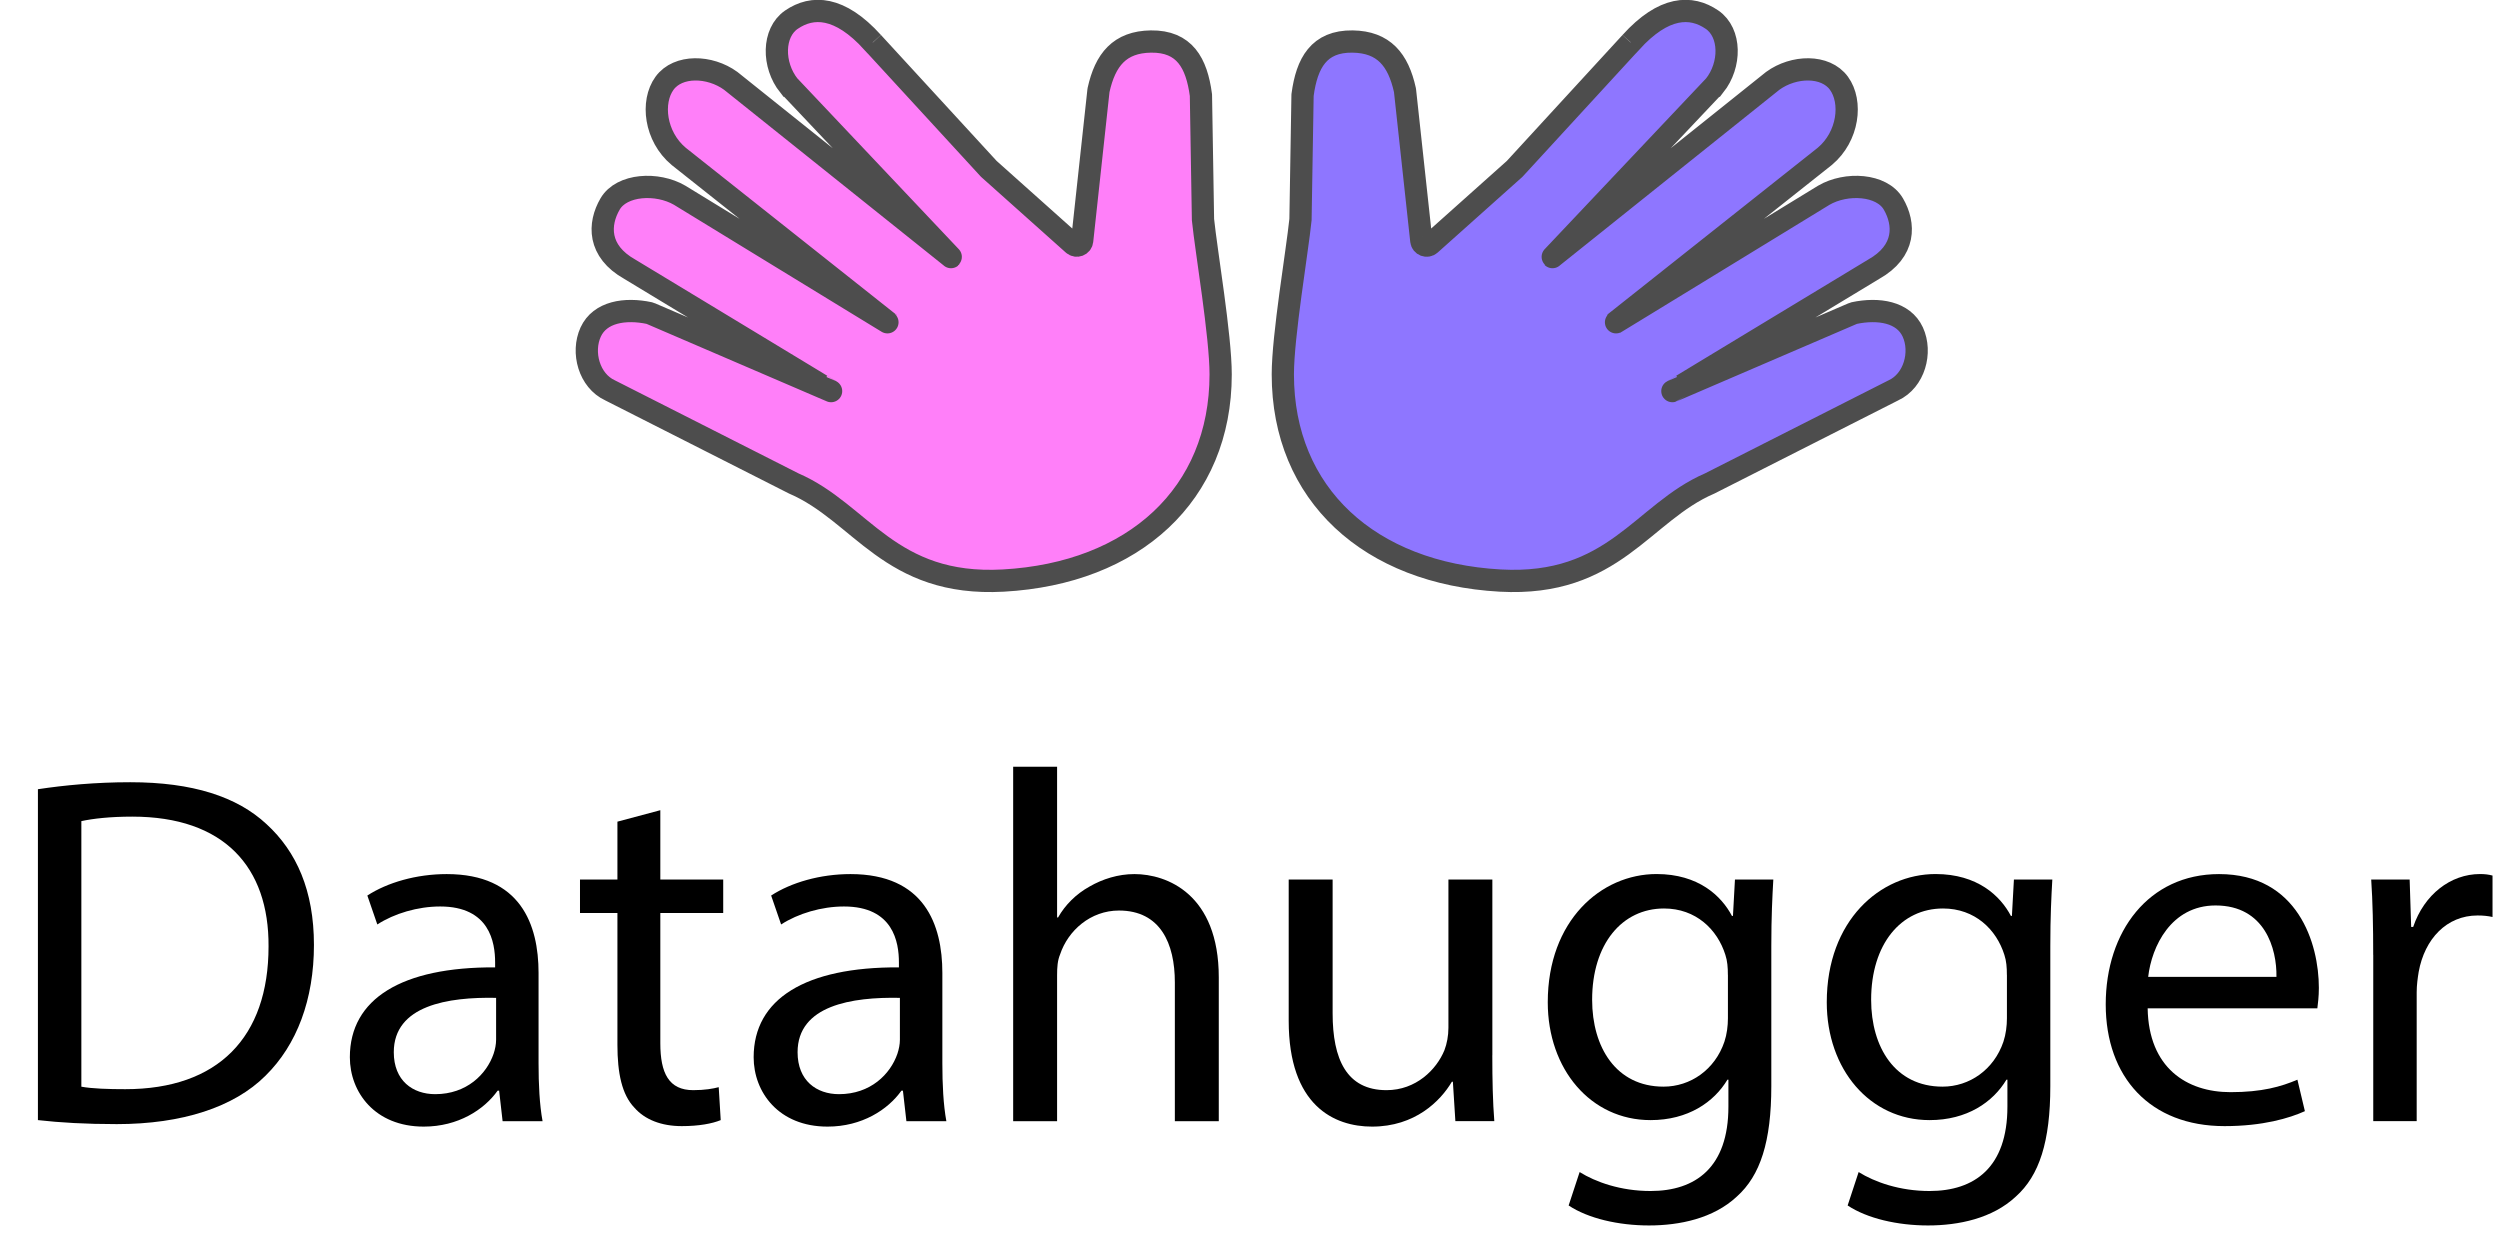
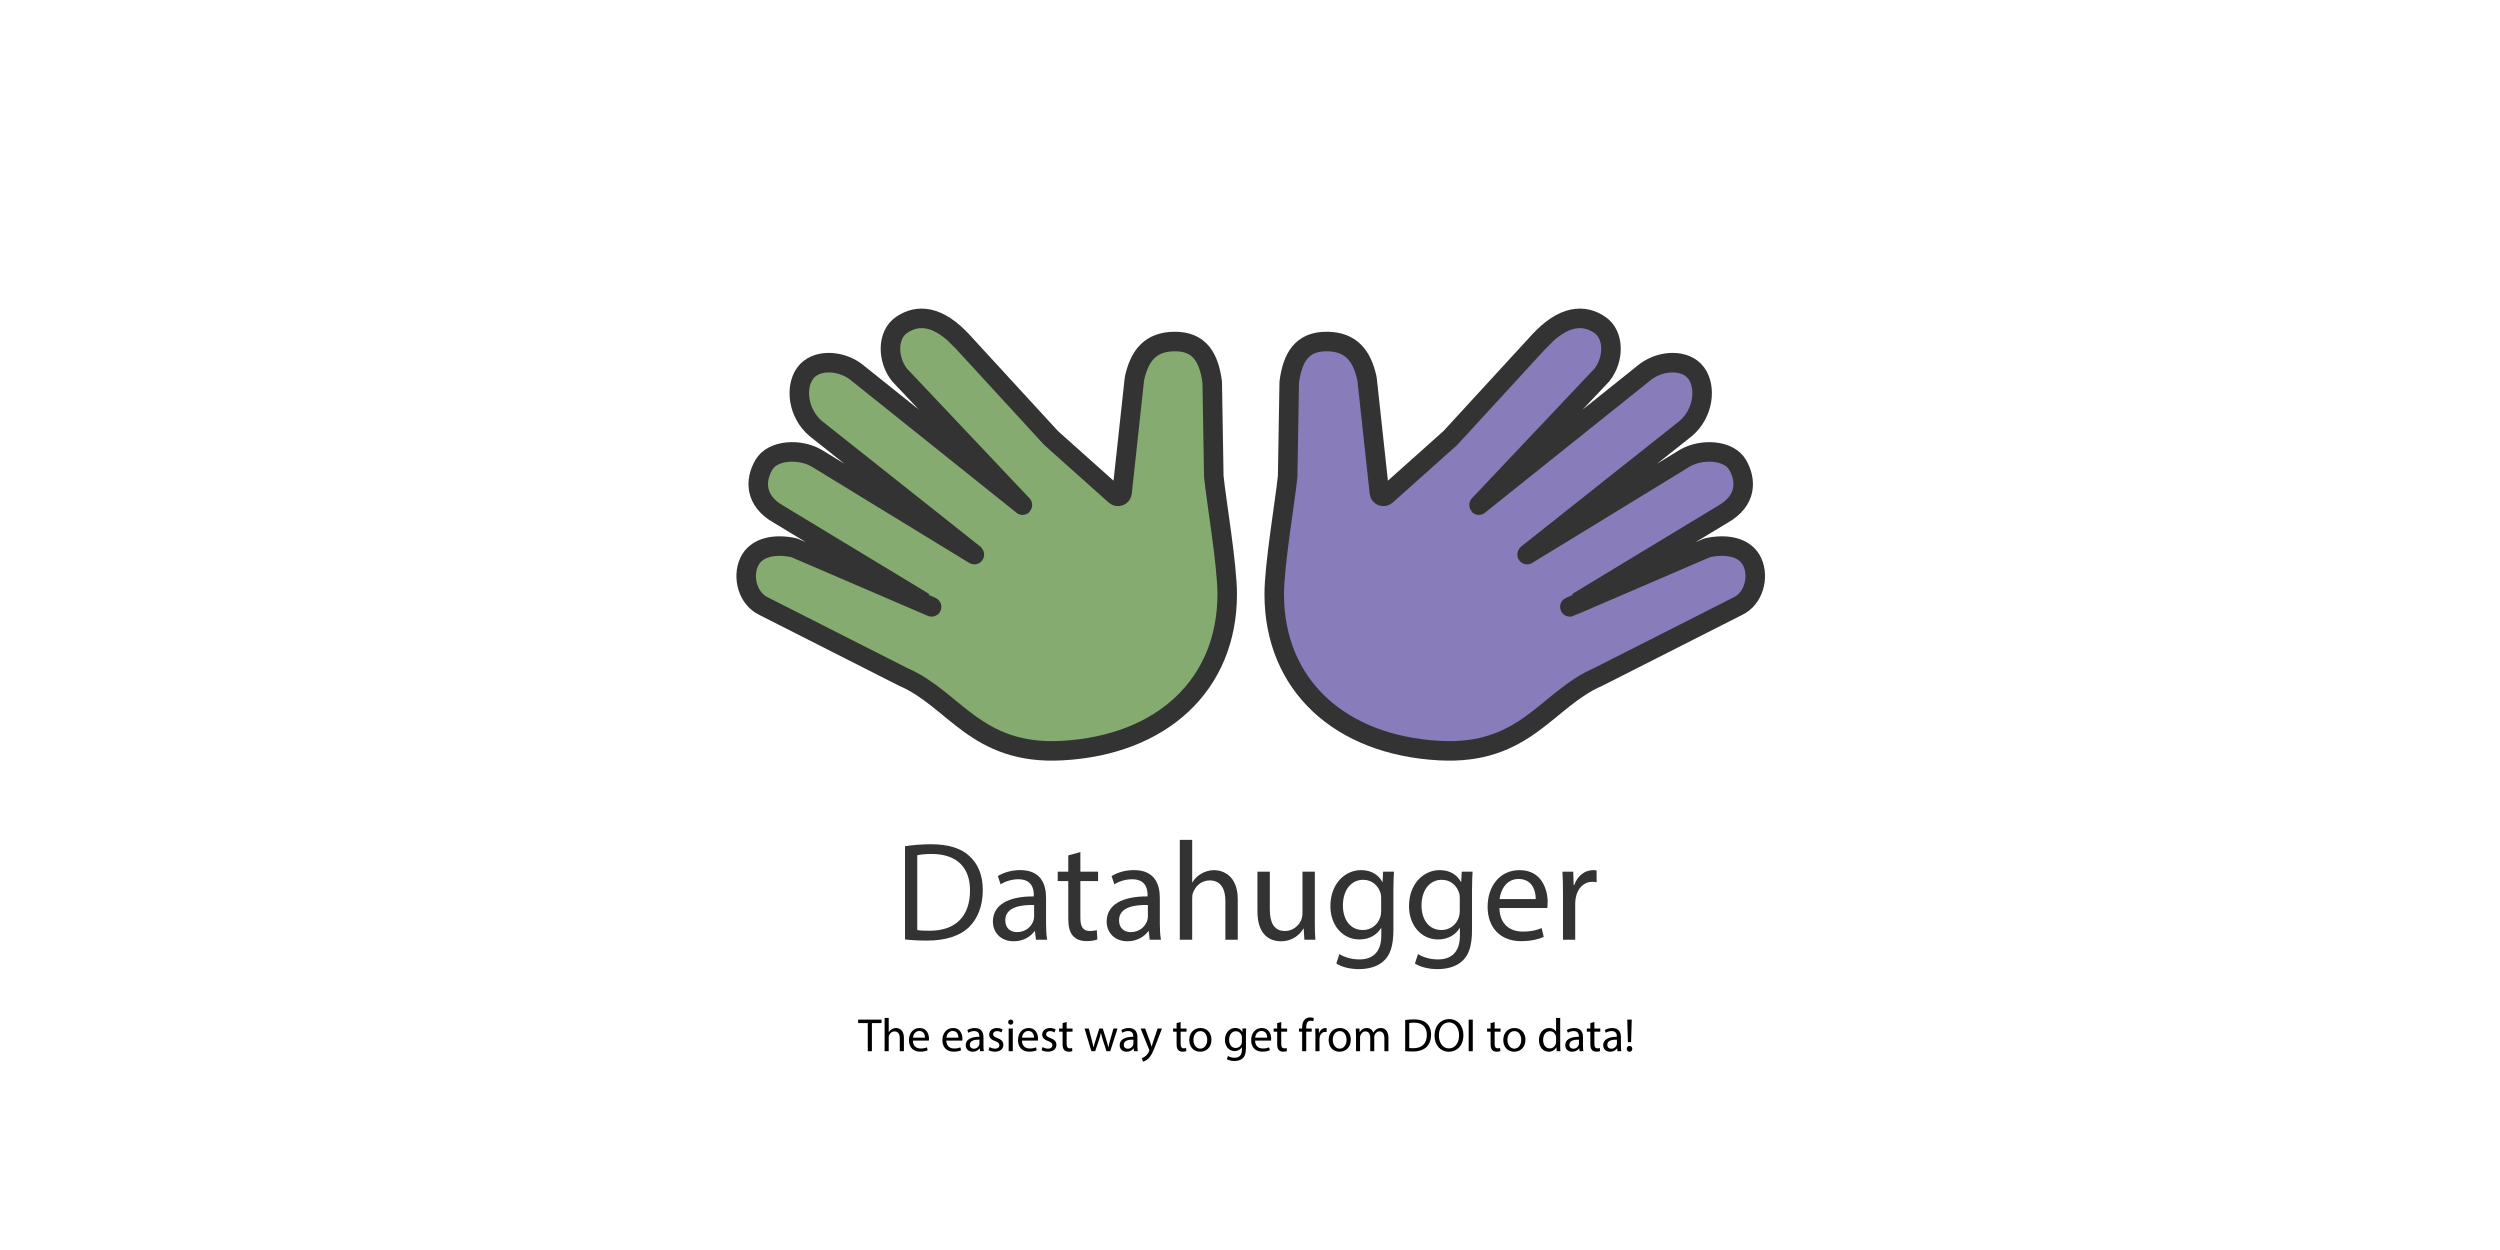
- <svg xmlns="http://www.w3.org/2000/svg" id="a" viewBox="0 0 561.73 279.95">
+ <svg xmlns="http://www.w3.org/2000/svg" id="a" viewBox="0 0 1280 640" style="background-color:white">
  <defs>
-     <style>.b{fill:#ff7ff9;}.b,.c{stroke:#4d4d4d;stroke-miterlimit:10;stroke-width:5px;}.c{fill:#8e76ff;}</style>
+     <style>.b{fill:#333;}.c{fill:#887dba;}.c,.d{stroke:#333;stroke-miterlimit:10;stroke-width:10px;}.d{fill:#85ab70;}</style>
  </defs>
-   <path class="b" d="M196.11,9.56l26.03,28.34s.06,.06,.08,.08l18.93,16.91c.73,.65,1.89,.21,2-.77l3.66-33.72s.01-.1,.02-.15c1.51-6.83,4.75-10.82,11.77-10.92,7.58-.1,10.27,4.84,11.23,11.97,0,.05,.01,.1,.01,.15l.46,27.78s0,.07,0,.1c.74,7.21,3.97,26.11,3.97,34.79,0,26.96-19.49,44.7-48.85,46.33-25.58,1.41-31.86-15.27-47.07-21.82h0l-41.27-20.92c-4.7-2.16-6.45-8.53-4.36-13.1,2.09-4.54,7.73-5.42,13.2-4.26,.08,.02,.16,.04,.24,.08l40.58,17.45c.16,.07-45.21-27.37-45.21-27.37-7.29-4.09-7.05-10.2-4.45-14.67,2.6-4.48,10.6-4.9,15.62-1.98,0,0,47.44,29.03,47.19,28.85l-47.4-37.58c-5.33-4.47-6.22-12.24-3.18-16.42s10.18-3.96,14.87-.55h0l49.44,39.55c.09,.07,.07,.09,0,0l-36.34-38.45h-.01c-3.72-4.67-3.71-11.91,.56-14.84,4.7-3.22,10.85-3.08,18.25,5.11h.01" />
-   <path class="c" d="M366.4,9.56l-26.03,28.34s-.06,.06-.08,.08l-18.93,16.91c-.73,.65-1.89,.21-2-.77l-3.66-33.72s-.01-.1-.02-.15c-1.51-6.83-4.75-10.82-11.77-10.92-7.58-.1-10.27,4.84-11.23,11.97,0,.05-.01,.1-.01,.15l-.46,27.78s0,.07,0,.1c-.74,7.21-3.97,26.11-3.97,34.79,0,26.96,19.49,44.7,48.85,46.33,25.58,1.41,31.86-15.27,47.07-21.82h0l41.27-20.92c4.7-2.16,6.45-8.53,4.36-13.1-2.09-4.54-7.73-5.42-13.2-4.26-.08,.02-.16,.04-.24,.08l-40.58,17.45c-.16,.07,45.21-27.37,45.21-27.37,7.29-4.09,7.05-10.2,4.45-14.67-2.6-4.48-10.6-4.9-15.62-1.98,0,0-47.44,29.03-47.19,28.85l47.4-37.58c5.33-4.47,6.22-12.24,3.18-16.42s-10.18-3.96-14.87-.55h0l-49.44,39.55c-.09,.07-.07,.09,0,0l36.34-38.45h.01c3.72-4.67,3.71-11.91-.56-14.84-4.7-3.22-10.85-3.08-18.25,5.11h-.01" />
  <g>
-     <path d="M8.52,177.33c5.94-.9,13.01-1.57,20.75-1.57,14.02,0,24,3.25,30.62,9.42,6.73,6.17,10.65,14.92,10.65,27.14s-3.81,22.43-10.88,29.38c-7.07,7.07-18.73,10.88-33.42,10.88-6.95,0-12.79-.34-17.72-.9v-74.36Zm9.76,66.84c2.47,.45,6.06,.56,9.87,.56,20.86,0,32.19-11.66,32.19-32.08,.11-17.83-9.98-29.16-30.62-29.16-5.05,0-8.86,.45-11.44,1.01v59.67Z" />
-     <path d="M112.93,251.91l-.78-6.84h-.34c-3.03,4.26-8.86,8.07-16.6,8.07-10.99,0-16.6-7.74-16.6-15.59,0-13.12,11.66-20.3,32.64-20.19v-1.12c0-4.49-1.23-12.56-12.34-12.56-5.05,0-10.32,1.57-14.13,4.04l-2.24-6.5c4.49-2.92,10.99-4.82,17.83-4.82,16.6,0,20.64,11.33,20.64,22.21v20.3c0,4.71,.22,9.31,.9,13.01h-8.97Zm-1.46-27.7c-10.77-.22-22.99,1.68-22.99,12.22,0,6.39,4.26,9.42,9.31,9.42,7.07,0,11.55-4.49,13.12-9.08,.34-1.01,.56-2.13,.56-3.14v-9.42Z" />
-     <path d="M148.37,182.04v15.59h14.13v7.51h-14.13v29.27c0,6.73,1.91,10.54,7.4,10.54,2.58,0,4.49-.34,5.72-.67l.45,7.4c-1.91,.79-4.93,1.35-8.75,1.35-4.6,0-8.3-1.46-10.65-4.15-2.8-2.92-3.81-7.74-3.81-14.13v-29.61h-8.41v-7.51h8.41v-13.01l9.65-2.58Z" />
-     <path d="M203.66,251.91l-.78-6.84h-.34c-3.03,4.26-8.86,8.07-16.6,8.07-10.99,0-16.6-7.74-16.6-15.59,0-13.12,11.66-20.3,32.64-20.19v-1.12c0-4.49-1.23-12.56-12.34-12.56-5.05,0-10.32,1.57-14.13,4.04l-2.24-6.5c4.49-2.92,10.99-4.82,17.83-4.82,16.6,0,20.64,11.33,20.64,22.21v20.3c0,4.71,.22,9.31,.9,13.01h-8.97Zm-1.46-27.7c-10.77-.22-22.99,1.68-22.99,12.22,0,6.39,4.26,9.42,9.31,9.42,7.07,0,11.55-4.49,13.12-9.08,.34-1.01,.56-2.13,.56-3.14v-9.42Z" />
-     <path d="M227.65,172.28h9.87v33.87h.22c1.57-2.8,4.04-5.27,7.07-6.95,2.92-1.68,6.39-2.8,10.09-2.8,7.29,0,18.95,4.49,18.95,23.22v32.3h-9.87v-31.18c0-8.75-3.25-16.15-12.56-16.15-6.39,0-11.44,4.49-13.23,9.87-.56,1.35-.67,2.8-.67,4.71v32.75h-9.87v-79.63Z" />
-     <path d="M335.31,237.11c0,5.61,.11,10.54,.45,14.8h-8.75l-.56-8.86h-.22c-2.58,4.37-8.3,10.09-17.94,10.09-8.52,0-18.73-4.71-18.73-23.78v-31.74h9.87v30.06c0,10.32,3.14,17.27,12.11,17.27,6.62,0,11.22-4.6,13.01-8.97,.56-1.46,.9-3.25,.9-5.05v-33.31h9.87v39.48Z" />
-     <path d="M398.45,197.63c-.22,3.92-.45,8.3-.45,14.92v31.51c0,12.45-2.47,20.08-7.74,24.79-5.27,4.94-12.9,6.5-19.74,6.5s-13.68-1.57-18.06-4.49l2.47-7.51c3.59,2.24,9.2,4.26,15.93,4.26,10.09,0,17.5-5.27,17.5-18.95v-6.06h-.22c-3.03,5.05-8.86,9.08-17.27,9.08-13.46,0-23.1-11.44-23.1-26.47,0-18.39,12-28.82,24.45-28.82,9.42,0,14.58,4.93,16.94,9.42h.22l.45-8.19h8.64Zm-10.21,21.42c0-1.68-.11-3.14-.56-4.49-1.79-5.72-6.62-10.43-13.79-10.43-9.42,0-16.15,7.96-16.15,20.52,0,10.65,5.38,19.51,16.04,19.51,6.06,0,11.55-3.81,13.68-10.09,.56-1.68,.79-3.59,.79-5.27v-9.76Z" />
-     <path d="M461.14,197.63c-.22,3.92-.45,8.3-.45,14.92v31.51c0,12.45-2.47,20.08-7.74,24.79-5.27,4.94-12.9,6.5-19.74,6.5s-13.68-1.57-18.06-4.49l2.47-7.51c3.59,2.24,9.2,4.26,15.93,4.26,10.09,0,17.5-5.27,17.5-18.95v-6.06h-.22c-3.03,5.05-8.86,9.08-17.27,9.08-13.46,0-23.1-11.44-23.1-26.47,0-18.39,12-28.82,24.45-28.82,9.42,0,14.58,4.93,16.93,9.42h.22l.45-8.19h8.64Zm-10.21,21.42c0-1.68-.11-3.14-.56-4.49-1.79-5.72-6.62-10.43-13.79-10.43-9.42,0-16.15,7.96-16.15,20.52,0,10.65,5.38,19.51,16.04,19.51,6.06,0,11.55-3.81,13.68-10.09,.56-1.68,.79-3.59,.79-5.27v-9.76Z" />
-     <path d="M482.56,226.56c.22,13.35,8.75,18.84,18.62,18.84,7.07,0,11.33-1.23,15.03-2.8l1.68,7.07c-3.48,1.57-9.42,3.36-18.06,3.36-16.71,0-26.69-10.99-26.69-27.36s9.65-29.27,25.46-29.27c17.72,0,22.43,15.59,22.43,25.57,0,2.02-.22,3.59-.34,4.6h-38.13Zm28.94-7.07c.11-6.28-2.58-16.04-13.68-16.04-9.98,0-14.36,9.2-15.14,16.04h28.82Z" />
-     <path d="M533.24,214.56c0-6.39-.11-11.89-.45-16.93h8.64l.34,10.65h.45c2.47-7.29,8.41-11.89,15.03-11.89,1.12,0,1.91,.11,2.8,.34v9.31c-1.01-.22-2.02-.34-3.36-.34-6.95,0-11.89,5.27-13.23,12.67-.22,1.35-.45,2.92-.45,4.6v28.94h-9.76v-37.35Z" />
+     <path class="b" d="M463.37,433.26c3.82-.58,8.35-1.01,13.32-1.01,9,0,15.41,2.09,19.66,6.05,4.32,3.96,6.84,9.58,6.84,17.43s-2.45,14.4-6.98,18.87c-4.54,4.54-12.02,6.98-21.46,6.98-4.46,0-8.21-.22-11.38-.58v-47.74Zm6.26,42.92c1.58,.29,3.89,.36,6.34,.36,13.39,0,20.67-7.49,20.67-20.59,.07-11.45-6.41-18.72-19.66-18.72-3.24,0-5.69,.29-7.34,.65v38.31Z" />
+     <path class="b" d="M530.4,481.14l-.5-4.39h-.22c-1.94,2.74-5.69,5.18-10.66,5.18-7.06,0-10.66-4.97-10.66-10.01,0-8.42,7.49-13.03,20.95-12.96v-.72c0-2.88-.79-8.06-7.92-8.06-3.24,0-6.62,1.01-9.07,2.59l-1.44-4.18c2.88-1.87,7.06-3.1,11.45-3.1,10.66,0,13.25,7.27,13.25,14.26v13.03c0,3.02,.14,5.98,.58,8.35h-5.76Zm-.94-17.79c-6.91-.14-14.76,1.08-14.76,7.85,0,4.1,2.74,6.05,5.98,6.05,4.54,0,7.42-2.88,8.42-5.83,.22-.65,.36-1.37,.36-2.02v-6.05Z" />
+     <path class="b" d="M553.15,436.28v10.01h9.07v4.82h-9.07v18.79c0,4.32,1.22,6.77,4.75,6.77,1.66,0,2.88-.22,3.67-.43l.29,4.75c-1.22,.5-3.17,.86-5.62,.86-2.95,0-5.33-.94-6.84-2.66-1.8-1.87-2.45-4.97-2.45-9.07v-19.01h-5.4v-4.82h5.4v-8.35l6.19-1.66Z" />
+     <path class="b" d="M588.65,481.14l-.5-4.39h-.22c-1.94,2.74-5.69,5.18-10.66,5.18-7.06,0-10.66-4.97-10.66-10.01,0-8.42,7.49-13.03,20.95-12.96v-.72c0-2.88-.79-8.06-7.92-8.06-3.24,0-6.62,1.01-9.07,2.59l-1.44-4.18c2.88-1.87,7.06-3.1,11.45-3.1,10.66,0,13.25,7.27,13.25,14.26v13.03c0,3.02,.14,5.98,.58,8.35h-5.76Zm-.94-17.79c-6.91-.14-14.76,1.08-14.76,7.85,0,4.1,2.74,6.05,5.98,6.05,4.54,0,7.42-2.88,8.42-5.83,.22-.65,.36-1.37,.36-2.02v-6.05Z" />
+     <path class="b" d="M604.06,430.02h6.34v21.75h.14c1.01-1.8,2.59-3.38,4.54-4.46,1.87-1.08,4.1-1.8,6.48-1.8,4.68,0,12.17,2.88,12.17,14.91v20.74h-6.34v-20.02c0-5.62-2.09-10.37-8.06-10.37-4.1,0-7.34,2.88-8.5,6.34-.36,.86-.43,1.8-.43,3.02v21.03h-6.34v-51.12Z" />
+     <path class="b" d="M673.18,471.64c0,3.6,.07,6.77,.29,9.5h-5.62l-.36-5.69h-.14c-1.66,2.81-5.33,6.48-11.52,6.48-5.47,0-12.02-3.02-12.02-15.27v-20.38h6.34v19.3c0,6.62,2.02,11.09,7.78,11.09,4.25,0,7.2-2.95,8.35-5.76,.36-.94,.58-2.09,.58-3.24v-21.39h6.34v25.35Z" />
+     <path class="b" d="M713.71,446.29c-.14,2.52-.29,5.33-.29,9.58v20.23c0,7.99-1.58,12.89-4.97,15.91-3.38,3.17-8.28,4.18-12.67,4.18s-8.78-1.01-11.59-2.88l1.58-4.82c2.3,1.44,5.9,2.74,10.22,2.74,6.48,0,11.23-3.38,11.23-12.17v-3.89h-.14c-1.94,3.24-5.69,5.83-11.09,5.83-8.64,0-14.83-7.34-14.83-16.99,0-11.81,7.71-18.51,15.7-18.51,6.05,0,9.36,3.17,10.87,6.05h.14l.29-5.26h5.54Zm-6.55,13.75c0-1.08-.07-2.02-.36-2.88-1.15-3.67-4.25-6.7-8.86-6.7-6.05,0-10.37,5.11-10.37,13.18,0,6.84,3.46,12.53,10.3,12.53,3.89,0,7.42-2.45,8.78-6.48,.36-1.08,.5-2.3,.5-3.38v-6.26Z" />
+     <path class="b" d="M753.96,446.29c-.14,2.52-.29,5.33-.29,9.58v20.23c0,7.99-1.58,12.89-4.97,15.91-3.38,3.17-8.28,4.18-12.67,4.18s-8.78-1.01-11.59-2.88l1.58-4.82c2.3,1.44,5.9,2.74,10.22,2.74,6.48,0,11.23-3.38,11.23-12.17v-3.89h-.14c-1.94,3.24-5.69,5.83-11.09,5.83-8.64,0-14.83-7.34-14.83-16.99,0-11.81,7.71-18.51,15.7-18.51,6.05,0,9.36,3.17,10.87,6.05h.14l.29-5.26h5.54Zm-6.55,13.75c0-1.08-.07-2.02-.36-2.88-1.15-3.67-4.25-6.7-8.86-6.7-6.05,0-10.37,5.11-10.37,13.18,0,6.84,3.46,12.53,10.3,12.53,3.89,0,7.42-2.45,8.78-6.48,.36-1.08,.5-2.3,.5-3.38v-6.26Z" />
+     <path class="b" d="M767.71,464.87c.14,8.57,5.62,12.1,11.95,12.1,4.54,0,7.27-.79,9.65-1.8l1.08,4.54c-2.23,1.01-6.05,2.16-11.59,2.16-10.73,0-17.14-7.06-17.14-17.57s6.19-18.79,16.35-18.79c11.38,0,14.4,10.01,14.4,16.42,0,1.3-.14,2.3-.22,2.95h-24.48Zm18.58-4.54c.07-4.03-1.66-10.3-8.79-10.3-6.41,0-9.22,5.9-9.72,10.3h18.51Z" />
+     <path class="b" d="M800.25,457.17c0-4.1-.07-7.63-.29-10.87h5.54l.22,6.84h.29c1.58-4.68,5.4-7.63,9.65-7.63,.72,0,1.22,.07,1.8,.22v5.98c-.65-.14-1.3-.22-2.16-.22-4.46,0-7.63,3.38-8.5,8.14-.14,.86-.29,1.87-.29,2.95v18.58h-6.26v-23.98Z" />
  </g>
+   <g>
+     <path d="M444.29,523.82h-4.92v-1.78h11.98v1.78h-4.94v14.4h-2.11v-14.4Z" />
+     <path d="M452.91,521.18h2.11v7.25h.05c.34-.6,.86-1.13,1.51-1.49,.62-.36,1.37-.6,2.16-.6,1.56,0,4.06,.96,4.06,4.97v6.91h-2.11v-6.67c0-1.87-.7-3.46-2.69-3.46-1.37,0-2.45,.96-2.83,2.11-.12,.29-.14,.6-.14,1.01v7.01h-2.11v-17.04Z" />
+     <path d="M467.4,532.8c.05,2.86,1.87,4.03,3.98,4.03,1.51,0,2.42-.26,3.22-.6l.36,1.51c-.74,.34-2.02,.72-3.86,.72-3.58,0-5.71-2.35-5.71-5.86s2.06-6.26,5.45-6.26c3.79,0,4.8,3.34,4.8,5.47,0,.43-.05,.77-.07,.98h-8.16Zm6.19-1.51c.02-1.34-.55-3.43-2.93-3.43-2.14,0-3.07,1.97-3.24,3.43h6.17Z" />
+     <path d="M484.52,532.8c.05,2.86,1.87,4.03,3.98,4.03,1.51,0,2.42-.26,3.22-.6l.36,1.51c-.74,.34-2.02,.72-3.86,.72-3.58,0-5.71-2.35-5.71-5.86s2.06-6.26,5.45-6.26c3.79,0,4.8,3.34,4.8,5.47,0,.43-.05,.77-.07,.98h-8.16Zm6.19-1.51c.02-1.34-.55-3.43-2.93-3.43-2.14,0-3.07,1.97-3.24,3.43h6.17Z" />
+     <path d="M501.79,538.23l-.17-1.46h-.07c-.65,.91-1.9,1.73-3.55,1.73-2.35,0-3.55-1.66-3.55-3.34,0-2.81,2.5-4.34,6.98-4.32v-.24c0-.96-.26-2.69-2.64-2.69-1.08,0-2.21,.34-3.02,.86l-.48-1.39c.96-.62,2.35-1.03,3.82-1.03,3.55,0,4.42,2.42,4.42,4.75v4.34c0,1.01,.05,1.99,.19,2.78h-1.92Zm-.31-5.93c-2.3-.05-4.92,.36-4.92,2.62,0,1.37,.91,2.02,1.99,2.02,1.51,0,2.47-.96,2.81-1.94,.07-.22,.12-.46,.12-.67v-2.02Z" />
+     <path d="M506.64,536.07c.62,.41,1.73,.84,2.78,.84,1.54,0,2.26-.77,2.26-1.73,0-1.01-.6-1.56-2.16-2.14-2.09-.74-3.07-1.9-3.07-3.29,0-1.87,1.51-3.41,4.01-3.41,1.18,0,2.21,.34,2.86,.72l-.53,1.54c-.46-.29-1.3-.67-2.38-.67-1.25,0-1.94,.72-1.94,1.58,0,.96,.7,1.39,2.21,1.97,2.02,.77,3.05,1.78,3.05,3.5,0,2.04-1.58,3.48-4.34,3.48-1.27,0-2.45-.31-3.26-.79l.53-1.61Z" />
+     <path d="M518.79,523.34c.02,.72-.5,1.3-1.34,1.3-.74,0-1.27-.58-1.27-1.3s.55-1.32,1.32-1.32,1.3,.58,1.3,1.32Zm-2.35,14.88v-11.62h2.11v11.62h-2.11Z" />
+     <path d="M523.23,532.8c.05,2.86,1.87,4.03,3.98,4.03,1.51,0,2.42-.26,3.22-.6l.36,1.51c-.74,.34-2.02,.72-3.86,.72-3.58,0-5.71-2.35-5.71-5.86s2.06-6.26,5.45-6.26c3.79,0,4.8,3.34,4.8,5.47,0,.43-.05,.77-.07,.98h-8.16Zm6.19-1.51c.02-1.34-.55-3.43-2.93-3.43-2.14,0-3.07,1.97-3.24,3.43h6.17Z" />
+     <path d="M533.79,536.07c.62,.41,1.73,.84,2.78,.84,1.54,0,2.26-.77,2.26-1.73,0-1.01-.6-1.56-2.16-2.14-2.09-.74-3.07-1.9-3.07-3.29,0-1.87,1.51-3.41,4.01-3.41,1.18,0,2.21,.34,2.86,.72l-.53,1.54c-.46-.29-1.3-.67-2.38-.67-1.25,0-1.94,.72-1.94,1.58,0,.96,.7,1.39,2.21,1.97,2.02,.77,3.05,1.78,3.05,3.5,0,2.04-1.58,3.48-4.34,3.48-1.27,0-2.45-.31-3.26-.79l.53-1.61Z" />
+     <path d="M546.12,523.27v3.34h3.02v1.61h-3.02v6.26c0,1.44,.41,2.26,1.58,2.26,.55,0,.96-.07,1.22-.14l.1,1.58c-.41,.17-1.06,.29-1.87,.29-.98,0-1.78-.31-2.28-.89-.6-.62-.82-1.66-.82-3.02v-6.34h-1.8v-1.61h1.8v-2.78l2.06-.55Z" />
+     <path d="M557.45,526.61l1.54,5.9c.34,1.3,.65,2.5,.86,3.7h.07c.26-1.18,.65-2.42,1.03-3.67l1.9-5.93h1.78l1.8,5.81c.43,1.39,.77,2.62,1.03,3.79h.07c.19-1.18,.5-2.4,.89-3.77l1.66-5.83h2.09l-3.74,11.62h-1.92l-1.78-5.54c-.41-1.3-.74-2.45-1.03-3.82h-.05c-.29,1.39-.65,2.59-1.06,3.84l-1.87,5.52h-1.92l-3.5-11.62h2.16Z" />
+     <path d="M580.61,538.23l-.17-1.46h-.07c-.65,.91-1.9,1.73-3.55,1.73-2.35,0-3.55-1.66-3.55-3.34,0-2.81,2.5-4.34,6.98-4.32v-.24c0-.96-.26-2.69-2.64-2.69-1.08,0-2.21,.34-3.02,.86l-.48-1.39c.96-.62,2.35-1.03,3.82-1.03,3.55,0,4.42,2.42,4.42,4.75v4.34c0,1.01,.05,1.99,.19,2.78h-1.92Zm-.31-5.93c-2.3-.05-4.92,.36-4.92,2.62,0,1.37,.91,2.02,1.99,2.02,1.51,0,2.47-.96,2.81-1.94,.07-.22,.12-.46,.12-.67v-2.02Z" />
+     <path d="M586.32,526.61l2.54,6.86c.26,.77,.55,1.68,.74,2.38h.05c.22-.7,.46-1.58,.74-2.42l2.3-6.82h2.23l-3.17,8.28c-1.51,3.98-2.54,6.02-3.98,7.27-1.03,.91-2.06,1.27-2.59,1.37l-.53-1.78c.53-.17,1.22-.5,1.85-1.03,.58-.46,1.3-1.27,1.78-2.35,.1-.22,.17-.38,.17-.5s-.05-.29-.14-.55l-4.3-10.71h2.3Z" />
+     <path d="M604.49,523.27v3.34h3.02v1.61h-3.02v6.26c0,1.44,.41,2.26,1.58,2.26,.55,0,.96-.07,1.22-.14l.1,1.58c-.41,.17-1.06,.29-1.87,.29-.98,0-1.78-.31-2.28-.89-.6-.62-.82-1.66-.82-3.02v-6.34h-1.8v-1.61h1.8v-2.78l2.06-.55Z" />
+     <path d="M620.26,532.32c0,4.3-2.98,6.17-5.78,6.17-3.14,0-5.57-2.3-5.57-5.98,0-3.89,2.54-6.17,5.76-6.17s5.59,2.42,5.59,5.98Zm-9.22,.12c0,2.54,1.46,4.46,3.53,4.46s3.53-1.9,3.53-4.51c0-1.97-.98-4.46-3.48-4.46s-3.58,2.3-3.58,4.51Z" />
+     <path d="M638.02,526.61c-.05,.84-.1,1.78-.1,3.19v6.74c0,2.66-.53,4.3-1.66,5.3-1.13,1.06-2.76,1.39-4.22,1.39s-2.93-.34-3.86-.96l.53-1.61c.77,.48,1.97,.91,3.41,.91,2.16,0,3.74-1.13,3.74-4.06v-1.3h-.05c-.65,1.08-1.9,1.94-3.7,1.94-2.88,0-4.94-2.45-4.94-5.66,0-3.94,2.57-6.17,5.23-6.17,2.02,0,3.12,1.06,3.62,2.02h.05l.1-1.75h1.85Zm-2.18,4.58c0-.36-.02-.67-.12-.96-.38-1.22-1.42-2.23-2.95-2.23-2.02,0-3.46,1.7-3.46,4.39,0,2.28,1.15,4.18,3.43,4.18,1.3,0,2.47-.82,2.93-2.16,.12-.36,.17-.77,.17-1.13v-2.09Z" />
+     <path d="M642.6,532.8c.05,2.86,1.87,4.03,3.98,4.03,1.51,0,2.42-.26,3.22-.6l.36,1.51c-.74,.34-2.02,.72-3.86,.72-3.58,0-5.71-2.35-5.71-5.86s2.06-6.26,5.45-6.26c3.79,0,4.8,3.34,4.8,5.47,0,.43-.05,.77-.07,.98h-8.16Zm6.19-1.51c.02-1.34-.55-3.43-2.93-3.43-2.14,0-3.07,1.97-3.24,3.43h6.17Z" />
+     <path d="M655.99,523.27v3.34h3.02v1.61h-3.02v6.26c0,1.44,.41,2.26,1.58,2.26,.55,0,.96-.07,1.22-.14l.1,1.58c-.41,.17-1.06,.29-1.87,.29-.98,0-1.78-.31-2.28-.89-.6-.62-.82-1.66-.82-3.02v-6.34h-1.8v-1.61h1.8v-2.78l2.06-.55Z" />
+     <path d="M666.7,538.23v-10.01h-1.63v-1.61h1.63v-.55c0-1.63,.36-3.12,1.34-4.06,.79-.77,1.85-1.08,2.83-1.08,.74,0,1.39,.17,1.8,.34l-.29,1.63c-.31-.14-.74-.26-1.34-.26-1.8,0-2.26,1.58-2.26,3.36v.62h2.81v1.61h-2.81v10.01h-2.09Z" />
+     <path d="M673.49,530.23c0-1.37-.02-2.54-.1-3.62h1.85l.07,2.28h.1c.53-1.56,1.8-2.54,3.22-2.54,.24,0,.41,.02,.6,.07v1.99c-.22-.05-.43-.07-.72-.07-1.49,0-2.54,1.13-2.83,2.71-.05,.29-.1,.62-.1,.98v6.19h-2.09v-7.99Z" />
+     <path d="M691.61,532.32c0,4.3-2.98,6.17-5.78,6.17-3.14,0-5.57-2.3-5.57-5.98,0-3.89,2.54-6.17,5.76-6.17s5.59,2.42,5.59,5.98Zm-9.22,.12c0,2.54,1.46,4.46,3.53,4.46s3.53-1.9,3.53-4.51c0-1.97-.98-4.46-3.48-4.46s-3.58,2.3-3.58,4.51Z" />
+     <path d="M694.27,529.75c0-1.2-.02-2.18-.1-3.14h1.85l.1,1.87h.07c.65-1.1,1.73-2.14,3.65-2.14,1.58,0,2.78,.96,3.29,2.33h.05c.36-.65,.82-1.15,1.3-1.51,.7-.53,1.46-.82,2.57-.82,1.54,0,3.82,1.01,3.82,5.04v6.84h-2.06v-6.58c0-2.23-.82-3.58-2.52-3.58-1.2,0-2.14,.89-2.5,1.92-.1,.29-.17,.67-.17,1.06v7.18h-2.06v-6.96c0-1.85-.82-3.19-2.42-3.19-1.32,0-2.28,1.06-2.62,2.11-.12,.31-.17,.67-.17,1.03v7.01h-2.06v-8.47Z" />
+     <path d="M719.45,522.26c1.27-.19,2.78-.34,4.44-.34,3,0,5.14,.7,6.55,2.02,1.44,1.32,2.28,3.19,2.28,5.81s-.82,4.8-2.33,6.29c-1.51,1.51-4.01,2.33-7.15,2.33-1.49,0-2.74-.07-3.79-.19v-15.91Zm2.09,14.31c.53,.1,1.3,.12,2.11,.12,4.46,0,6.89-2.5,6.89-6.86,.02-3.82-2.14-6.24-6.55-6.24-1.08,0-1.9,.1-2.45,.22v12.77Z" />
+     <path d="M749.26,529.97c0,5.57-3.38,8.52-7.51,8.52s-7.27-3.31-7.27-8.21c0-5.14,3.19-8.5,7.51-8.5s7.27,3.38,7.27,8.18Zm-12.55,.26c0,3.46,1.87,6.55,5.16,6.55s5.18-3.05,5.18-6.72c0-3.22-1.68-6.58-5.16-6.58s-5.18,3.19-5.18,6.74Z" />
+     <path d="M754.06,522.05v16.18h-2.09v-16.18h2.09Z" />
+     <path d="M765.26,523.27v3.34h3.02v1.61h-3.02v6.26c0,1.44,.41,2.26,1.58,2.26,.55,0,.96-.07,1.22-.14l.1,1.58c-.41,.17-1.06,.29-1.87,.29-.98,0-1.78-.31-2.28-.89-.6-.62-.82-1.66-.82-3.02v-6.34h-1.8v-1.61h1.8v-2.78l2.06-.55Z" />
+     <path d="M781.03,532.32c0,4.3-2.98,6.17-5.78,6.17-3.14,0-5.57-2.3-5.57-5.98,0-3.89,2.54-6.17,5.76-6.17s5.59,2.42,5.59,5.98Zm-9.22,.12c0,2.54,1.46,4.46,3.53,4.46s3.53-1.9,3.53-4.51c0-1.97-.98-4.46-3.48-4.46s-3.58,2.3-3.58,4.51Z" />
+     <path d="M798.82,521.18v14.04c0,1.03,.02,2.21,.1,3h-1.9l-.1-2.02h-.05c-.65,1.3-2.06,2.28-3.96,2.28-2.81,0-4.97-2.38-4.97-5.9-.02-3.86,2.38-6.24,5.21-6.24,1.78,0,2.98,.84,3.5,1.78h.05v-6.94h2.11Zm-2.11,10.15c0-.26-.02-.62-.1-.89-.31-1.34-1.46-2.45-3.05-2.45-2.18,0-3.48,1.92-3.48,4.49,0,2.35,1.15,4.3,3.43,4.3,1.42,0,2.71-.94,3.1-2.52,.07-.29,.1-.58,.1-.91v-2.02Z" />
+     <path d="M808.75,538.23l-.17-1.46h-.07c-.65,.91-1.9,1.73-3.55,1.73-2.35,0-3.55-1.66-3.55-3.34,0-2.81,2.5-4.34,6.98-4.32v-.24c0-.96-.26-2.69-2.64-2.69-1.08,0-2.21,.34-3.02,.86l-.48-1.39c.96-.62,2.35-1.03,3.82-1.03,3.55,0,4.42,2.42,4.42,4.75v4.34c0,1.01,.05,1.99,.19,2.78h-1.92Zm-.31-5.93c-2.3-.05-4.92,.36-4.92,2.62,0,1.37,.91,2.02,1.99,2.02,1.51,0,2.47-.96,2.81-1.94,.07-.22,.12-.46,.12-.67v-2.02Z" />
+     <path d="M816.33,523.27v3.34h3.02v1.61h-3.02v6.26c0,1.44,.41,2.26,1.58,2.26,.55,0,.96-.07,1.22-.14l.1,1.58c-.41,.17-1.06,.29-1.87,.29-.98,0-1.78-.31-2.28-.89-.6-.62-.82-1.66-.82-3.02v-6.34h-1.8v-1.61h1.8v-2.78l2.06-.55Z" />
+     <path d="M828.17,538.23l-.17-1.46h-.07c-.65,.91-1.9,1.73-3.55,1.73-2.35,0-3.55-1.66-3.55-3.34,0-2.81,2.5-4.34,6.98-4.32v-.24c0-.96-.26-2.69-2.64-2.69-1.08,0-2.21,.34-3.02,.86l-.48-1.39c.96-.62,2.35-1.03,3.82-1.03,3.55,0,4.42,2.42,4.42,4.75v4.34c0,1.01,.05,1.99,.19,2.78h-1.92Zm-.31-5.93c-2.3-.05-4.92,.36-4.92,2.62,0,1.37,.91,2.02,1.99,2.02,1.51,0,2.47-.96,2.81-1.94,.07-.22,.12-.46,.12-.67v-2.02Z" />
+     <path d="M832.89,537c0-.86,.6-1.49,1.42-1.49,.86,0,1.42,.62,1.42,1.49s-.55,1.49-1.42,1.49-1.42-.65-1.42-1.49Zm.6-3.43l-.34-11.52h2.3l-.34,11.52h-1.63Z" />
+   </g>
+   <path class="d" d="M493.13,175.22l45.01,49.01c.05,.05,.1,.1,.15,.14l32.74,29.25c1.26,1.13,3.27,.36,3.46-1.33l6.33-58.3c0-.08,.02-.17,.04-.25,2.62-11.81,8.22-18.72,20.36-18.88,13.11-.17,17.76,8.37,19.42,20.7,.01,.09,.02,.18,.02,.27l.8,48.03c0,.06,0,.12,.01,.18,1.28,12.47,6.86,45.15,6.86,60.16,0,46.62-33.7,77.3-84.48,80.11-44.23,2.44-55.09-26.4-81.4-37.73h0l-71.36-36.17c-8.12-3.74-11.16-14.75-7.53-22.65,3.61-7.84,13.37-9.37,22.82-7.36,.14,.03,.28,.08,.41,.13l70.18,30.18c.27,.12-78.19-47.33-78.19-47.33-12.61-7.07-12.18-17.64-7.69-25.37,4.49-7.74,18.33-8.47,27.01-3.43,0,0,82.04,50.2,81.61,49.89l-81.97-64.99c-9.21-7.73-10.76-21.16-5.49-28.4s17.61-6.84,25.72-.94c0,0,0,0,0,0l85.49,68.39c.15,.13,.12,.16,0,0l-62.83-66.48s-.01-.01-.02-.02c-6.42-8.06-6.42-20.58,.96-25.64,8.12-5.57,18.76-5.32,31.55,8.83,0,0,.01,.01,.02,.02l-.02-.02Z" />
+   <path class="c" d="M787.61,175.22l-45.01,49.01c-.05,.05-.1,.1-.15,.14l-32.74,29.25c-1.26,1.13-3.27,.36-3.46-1.33l-6.33-58.3c0-.08-.02-.17-.04-.25-2.62-11.81-8.22-18.72-20.36-18.88-13.11-.17-17.76,8.37-19.42,20.7-.01,.09-.02,.18-.02,.27l-.8,48.03c0,.06,0,.12-.01,.18-1.28,12.47-6.86,45.15-6.86,60.16,0,46.62,33.7,77.3,84.48,80.11,44.23,2.44,55.09-26.4,81.4-37.73h0l71.36-36.17c8.12-3.74,11.16-14.75,7.53-22.65-3.61-7.84-13.37-9.37-22.82-7.36-.14,.03-.28,.08-.41,.13l-70.18,30.18c-.27,.12,78.19-47.33,78.19-47.33,12.61-7.07,12.18-17.64,7.69-25.37-4.49-7.74-18.33-8.47-27.01-3.43,0,0-82.04,50.2-81.61,49.89l81.97-64.99c9.21-7.73,10.76-21.16,5.49-28.4-5.26-7.23-17.61-6.84-25.72-.94,0,0,0,0,0,0l-85.49,68.39c-.15,.13-.12,.16,0,0l62.83-66.48s.01-.01,.02-.02c6.42-8.06,6.42-20.58-.96-25.64-8.12-5.57-18.76-5.32-31.55,8.83,0,0-.01,.01-.02,.02l.02-.02Z" />
</svg>
